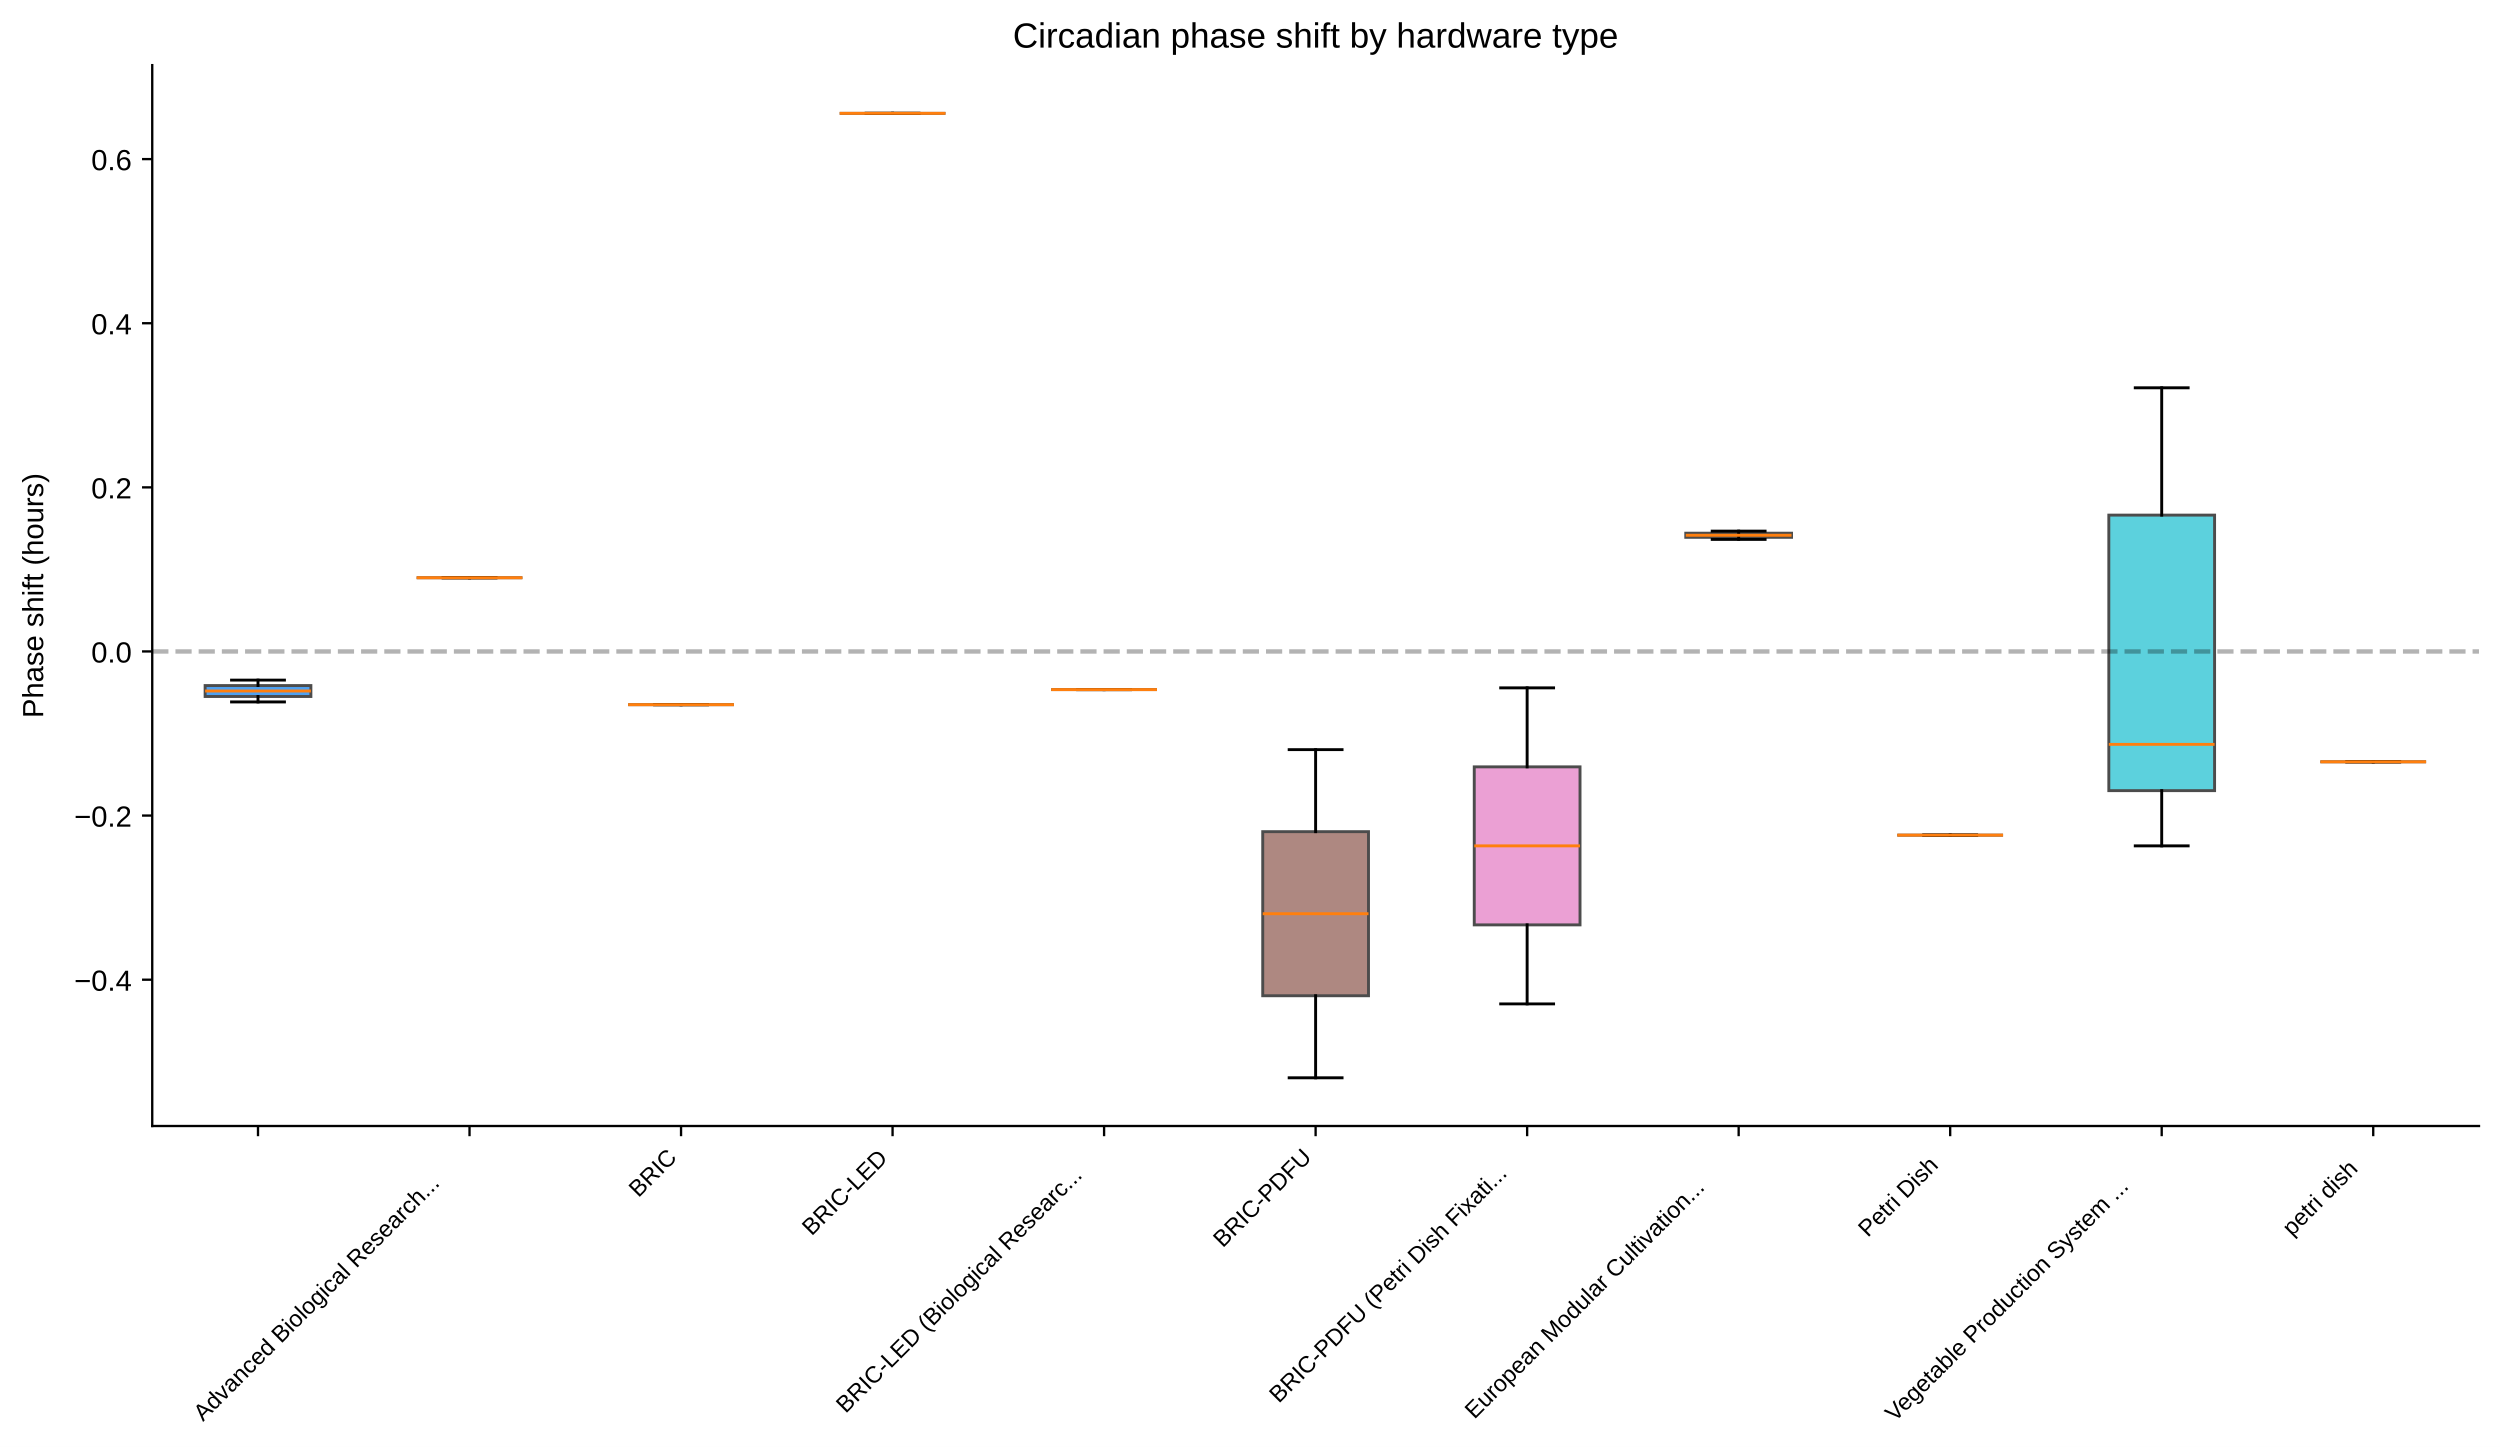
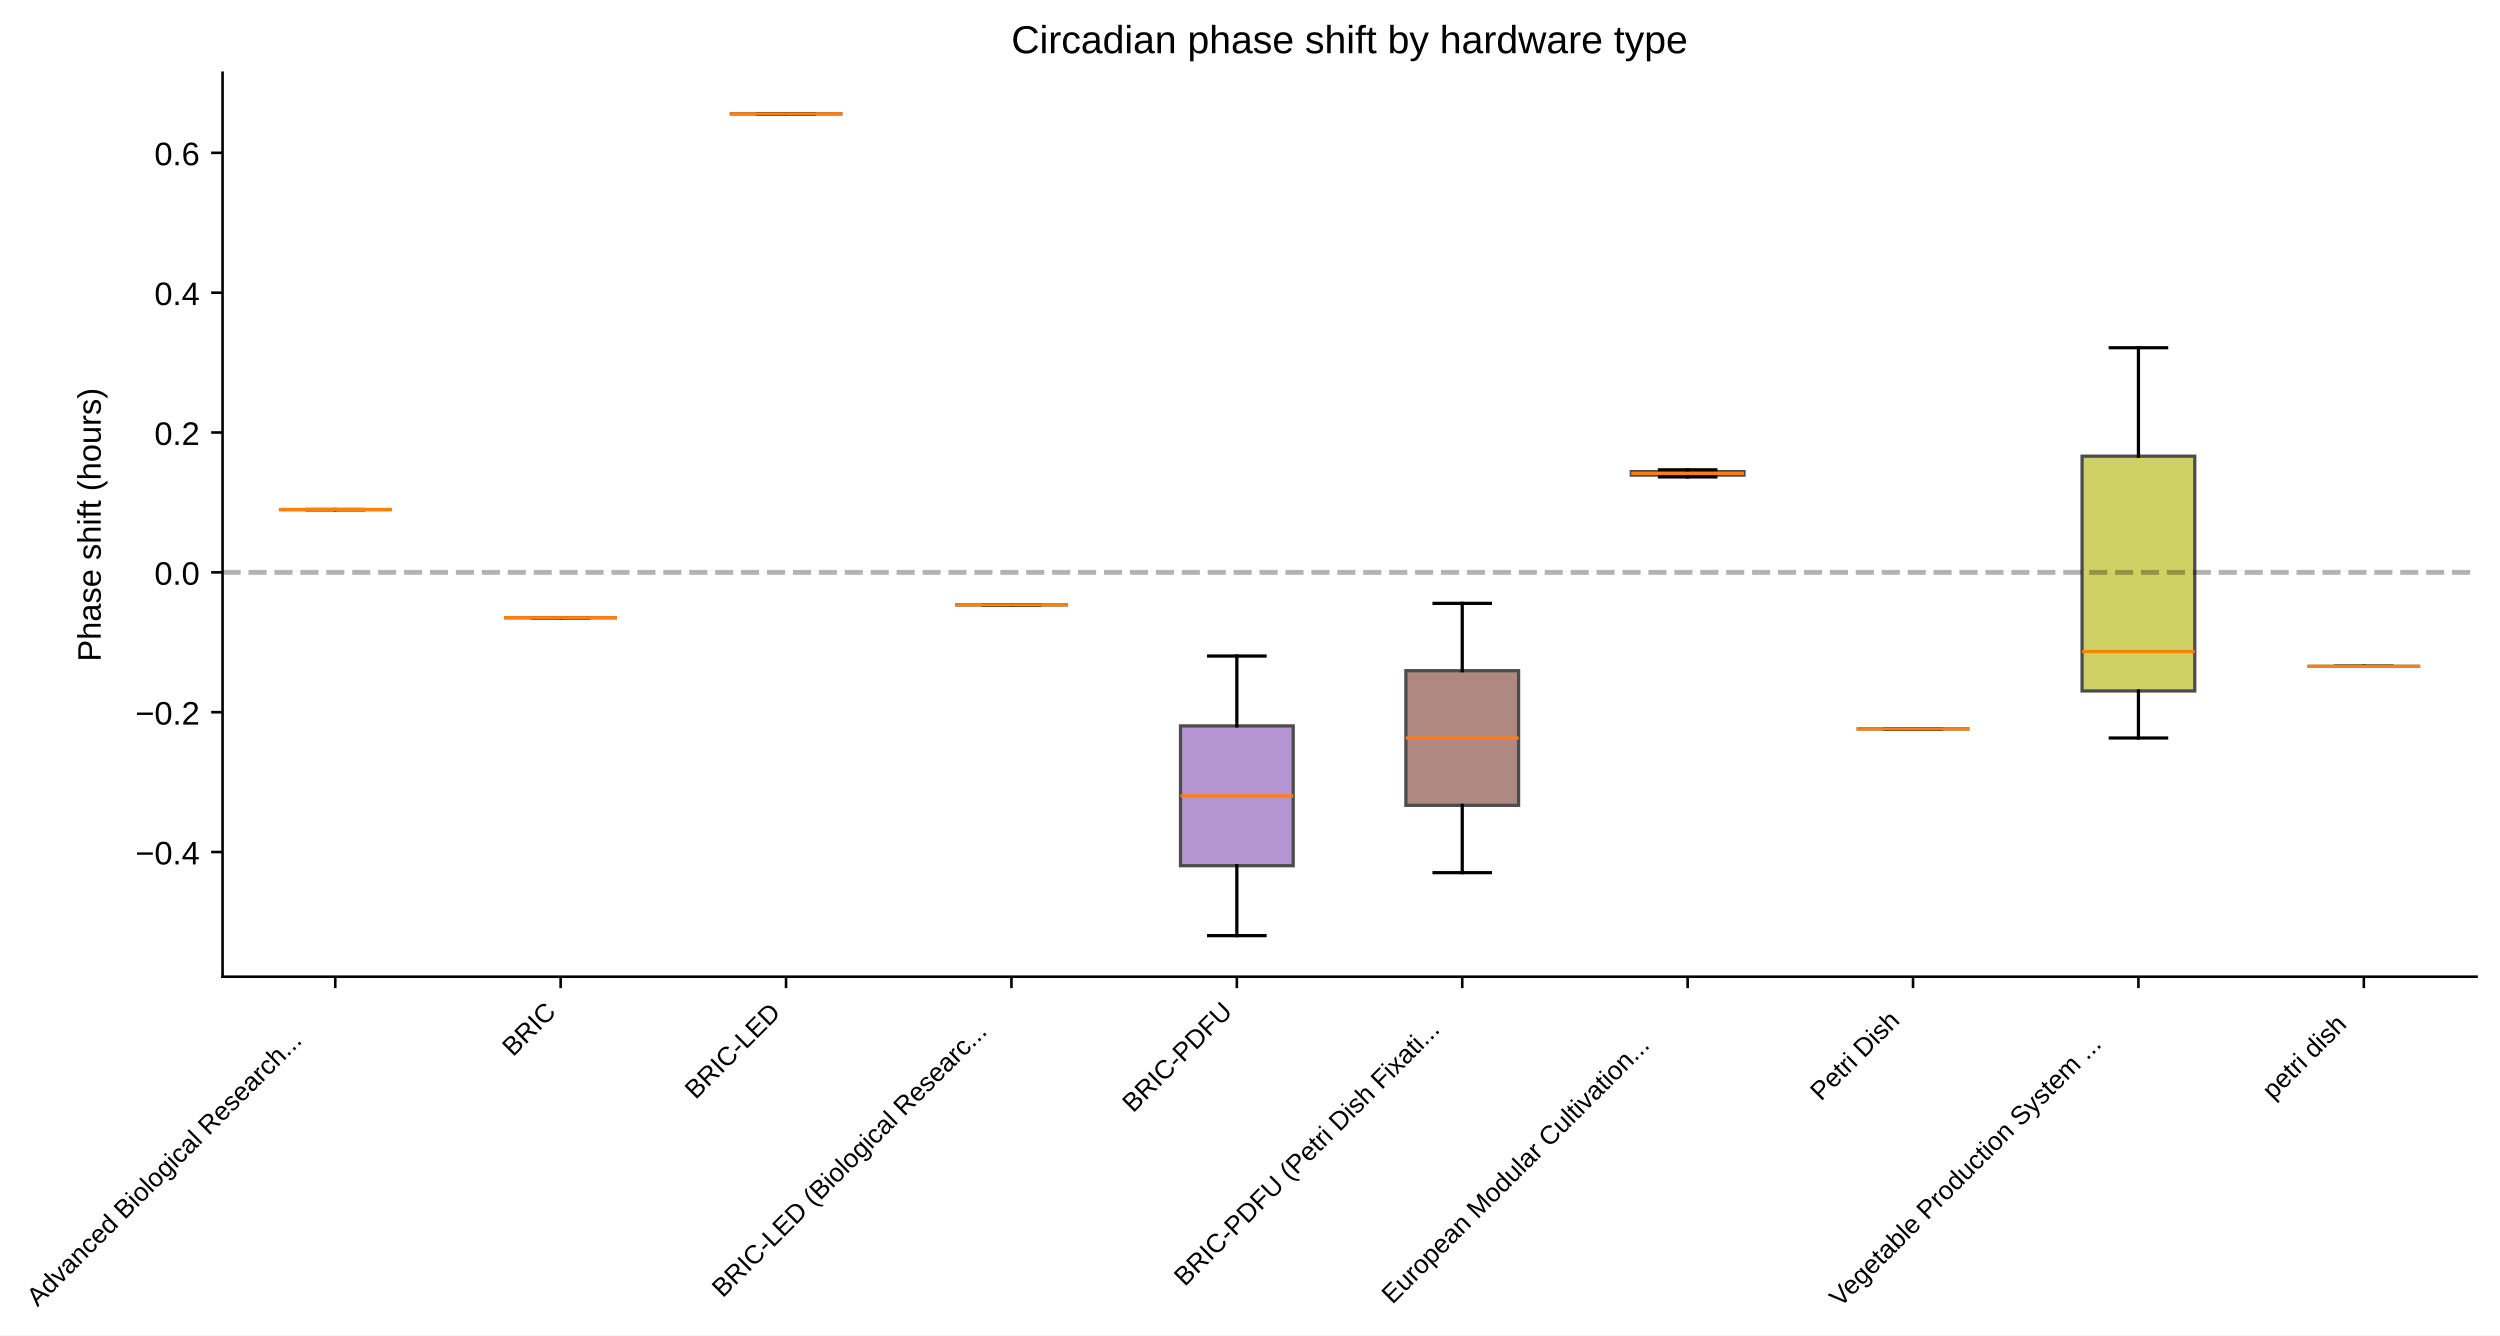
- <svg xmlns="http://www.w3.org/2000/svg" xmlns:xlink="http://www.w3.org/1999/xlink" width="856.561pt" height="495.759pt" viewBox="0 0 856.561 495.759" version="1.1">
+ <svg xmlns="http://www.w3.org/2000/svg" xmlns:xlink="http://www.w3.org/1999/xlink" width="766.651pt" height="409.48pt" viewBox="0 0 766.651 409.48" version="1.1">
  <defs>
    <style type="text/css">*{stroke-linejoin: round; stroke-linecap: butt}</style>
  </defs>
  <g id="figure_1">
    <g id="patch_1">
-       <path d="M 0 495.759  L 856.561 495.759  L 856.561 0  L 0 0  z " style="fill: #ffffff" />
+       <path d="M 0 409.48  L 766.651 409.48  L 766.651 -0  L 0 -0  z " style="fill: #ffffff" />
    </g>
    <g id="axes_1">
      <g id="patch_2">
-         <path d="M 52.161 385.797  L 849.361 385.797  L 849.361 22.318  L 52.161 22.318  z " style="fill: #ffffff" />
+         <path d="M 68.251 299.518  L 759.451 299.518  L 759.451 22.318  L 68.251 22.318  z " style="fill: #ffffff" />
      </g>
      <g id="matplotlib.axis_1">
        <g id="xtick_1">
          <g id="line2d_1">
            <defs>
-               <path id="m9f8ea52914" d="M 0 0  L 0 3.5  " style="stroke: #000000; stroke-width: 0.8" />
+               <path id="m68e6b69dd1" d="M 0 0  L 0 3.5  " style="stroke: #000000; stroke-width: 0.8" />
            </defs>
            <g>
-               <use xlink:href="#m9f8ea52914" x="88.397" y="385.797" style="stroke: #000000; stroke-width: 0.8" />
-             </g>
+               <use xlink:href="#m68e6b69dd1" x="102.811" y="299.518" style="stroke: #000000; stroke-width: 0.8" />
+             </g>
+           </g>
+           <g id="text_1">
+             <text style="font: 8px 'Liberation Sans', 'Arimo', 'DejaVu Sans'" transform="translate(11.49832 400.9522) rotate(-45)">Advanced Biological Research...</text>
          </g>
        </g>
        <g id="xtick_2">
          <g id="line2d_2">
            <g>
-               <use xlink:href="#m9f8ea52914" x="160.87" y="385.797" style="stroke: #000000; stroke-width: 0.8" />
-             </g>
-           </g>
-           <g id="text_1">
-             <text style="font: 8px 'Liberation Sans', 'Arimo', 'DejaVu Sans'" transform="translate(69.55779 487.231) rotate(-45)">Advanced Biological Research...</text>
+               <use xlink:href="#m68e6b69dd1" x="171.931" y="299.518" style="stroke: #000000; stroke-width: 0.8" />
+             </g>
+           </g>
+           <g id="text_2">
+             <text style="font: 8px 'Liberation Sans', 'Arimo', 'DejaVu Sans'" transform="translate(157.3235 324.2471) rotate(-45)">BRIC</text>
          </g>
        </g>
        <g id="xtick_3">
          <g id="line2d_3">
            <g>
-               <use xlink:href="#m9f8ea52914" x="233.343" y="385.797" style="stroke: #000000; stroke-width: 0.8" />
-             </g>
-           </g>
-           <g id="text_2">
-             <text style="font: 8px 'Liberation Sans', 'Arimo', 'DejaVu Sans'" transform="translate(218.7357 410.5258) rotate(-45)">BRIC</text>
+               <use xlink:href="#m68e6b69dd1" x="241.051" y="299.518" style="stroke: #000000; stroke-width: 0.8" />
+             </g>
+           </g>
+           <g id="text_3">
+             <text style="font: 8px 'Liberation Sans', 'Arimo', 'DejaVu Sans'" transform="translate(213.3205 337.3701) rotate(-45)">BRIC-LED</text>
          </g>
        </g>
        <g id="xtick_4">
          <g id="line2d_4">
            <g>
-               <use xlink:href="#m9f8ea52914" x="305.815" y="385.797" style="stroke: #000000; stroke-width: 0.8" />
-             </g>
-           </g>
-           <g id="text_3">
-             <text style="font: 8px 'Liberation Sans', 'Arimo', 'DejaVu Sans'" transform="translate(278.0854 423.6488) rotate(-45)">BRIC-LED</text>
+               <use xlink:href="#m68e6b69dd1" x="310.171" y="299.518" style="stroke: #000000; stroke-width: 0.8" />
+             </g>
+           </g>
+           <g id="text_4">
+             <text style="font: 8px 'Liberation Sans', 'Arimo', 'DejaVu Sans'" transform="translate(221.6266 398.1839) rotate(-45)">BRIC-LED (Biological Researc...</text>
          </g>
        </g>
        <g id="xtick_5">
          <g id="line2d_5">
            <g>
-               <use xlink:href="#m9f8ea52914" x="378.288" y="385.797" style="stroke: #000000; stroke-width: 0.8" />
-             </g>
-           </g>
-           <g id="text_4">
-             <text style="font: 8px 'Liberation Sans', 'Arimo', 'DejaVu Sans'" transform="translate(289.7443 484.4627) rotate(-45)">BRIC-LED (Biological Researc...</text>
+               <use xlink:href="#m68e6b69dd1" x="379.291" y="299.518" style="stroke: #000000; stroke-width: 0.8" />
+             </g>
+           </g>
+           <g id="text_5">
+             <text style="font: 8px 'Liberation Sans', 'Arimo', 'DejaVu Sans'" transform="translate(347.4822 341.4483) rotate(-45)">BRIC-PDFU</text>
          </g>
        </g>
        <g id="xtick_6">
          <g id="line2d_6">
            <g>
-               <use xlink:href="#m9f8ea52914" x="450.761" y="385.797" style="stroke: #000000; stroke-width: 0.8" />
-             </g>
-           </g>
-           <g id="text_5">
-             <text style="font: 8px 'Liberation Sans', 'Arimo', 'DejaVu Sans'" transform="translate(418.9526 427.7271) rotate(-45)">BRIC-PDFU</text>
+               <use xlink:href="#m68e6b69dd1" x="448.411" y="299.518" style="stroke: #000000; stroke-width: 0.8" />
+             </g>
+           </g>
+           <g id="text_6">
+             <text style="font: 8px 'Liberation Sans', 'Arimo', 'DejaVu Sans'" transform="translate(363.3288 394.7217) rotate(-45)">BRIC-PDFU (Petri Dish Fixati...</text>
          </g>
        </g>
        <g id="xtick_7">
          <g id="line2d_7">
            <g>
-               <use xlink:href="#m9f8ea52914" x="523.234" y="385.797" style="stroke: #000000; stroke-width: 0.8" />
-             </g>
-           </g>
-           <g id="text_6">
-             <text style="font: 8px 'Liberation Sans', 'Arimo', 'DejaVu Sans'" transform="translate(438.1519 481.0005) rotate(-45)">BRIC-PDFU (Petri Dish Fixati...</text>
+               <use xlink:href="#m68e6b69dd1" x="517.531" y="299.518" style="stroke: #000000; stroke-width: 0.8" />
+             </g>
+           </g>
+           <g id="text_7">
+             <text style="font: 8px 'Liberation Sans', 'Arimo', 'DejaVu Sans'" transform="translate(426.9944 400.1762) rotate(-45)">European Modular Cultivation...</text>
          </g>
        </g>
        <g id="xtick_8">
          <g id="line2d_8">
            <g>
-               <use xlink:href="#m9f8ea52914" x="595.706" y="385.797" style="stroke: #000000; stroke-width: 0.8" />
-             </g>
-           </g>
-           <g id="text_7">
-             <text style="font: 8px 'Liberation Sans', 'Arimo', 'DejaVu Sans'" transform="translate(505.1702 486.4549) rotate(-45)">European Modular Cultivation...</text>
+               <use xlink:href="#m68e6b69dd1" x="586.651" y="299.518" style="stroke: #000000; stroke-width: 0.8" />
+             </g>
+           </g>
+           <g id="text_8">
+             <text style="font: 8px 'Liberation Sans', 'Arimo', 'DejaVu Sans'" transform="translate(558.4158 337.8748) rotate(-45)">Petri Dish</text>
          </g>
        </g>
        <g id="xtick_9">
          <g id="line2d_9">
            <g>
-               <use xlink:href="#m9f8ea52914" x="668.179" y="385.797" style="stroke: #000000; stroke-width: 0.8" />
-             </g>
-           </g>
-           <g id="text_8">
-             <text style="font: 8px 'Liberation Sans', 'Arimo', 'DejaVu Sans'" transform="translate(639.9443 424.1535) rotate(-45)">Petri Dish</text>
+               <use xlink:href="#m68e6b69dd1" x="655.771" y="299.518" style="stroke: #000000; stroke-width: 0.8" />
+             </g>
+           </g>
+           <g id="text_9">
+             <text style="font: 8px 'Liberation Sans', 'Arimo', 'DejaVu Sans'" transform="translate(564.3072 401.1034) rotate(-45)">Vegetable Production System ...</text>
          </g>
        </g>
        <g id="xtick_10">
          <g id="line2d_10">
            <g>
-               <use xlink:href="#m9f8ea52914" x="740.652" y="385.797" style="stroke: #000000; stroke-width: 0.8" />
-             </g>
-           </g>
-           <g id="text_9">
-             <text style="font: 8px 'Liberation Sans', 'Arimo', 'DejaVu Sans'" transform="translate(649.1885 487.3821) rotate(-45)">Vegetable Production System ...</text>
-           </g>
-         </g>
-         <g id="xtick_11">
-           <g id="line2d_11">
-             <g>
-               <use xlink:href="#m9f8ea52914" x="813.125" y="385.797" style="stroke: #000000; stroke-width: 0.8" />
+               <use xlink:href="#m68e6b69dd1" x="724.891" y="299.518" style="stroke: #000000; stroke-width: 0.8" />
            </g>
          </g>
          <g id="text_10">
-             <text style="font: 8px 'Liberation Sans', 'Arimo', 'DejaVu Sans'" transform="translate(785.269 423.7743) rotate(-45)">petri dish</text>
+             <text style="font: 8px 'Liberation Sans', 'Arimo', 'DejaVu Sans'" transform="translate(697.035 337.4956) rotate(-45)">petri dish</text>
          </g>
        </g>
      </g>
      <g id="matplotlib.axis_2">
        <g id="ytick_1">
+           <g id="line2d_11">
+             <defs>
+               <path id="m942dfa5e1e" d="M 0 0  L -3.5 0  " style="stroke: #000000; stroke-width: 0.8" />
+             </defs>
+             <g>
+               <use xlink:href="#m942dfa5e1e" x="68.251" y="261.284" style="stroke: #000000; stroke-width: 0.8" />
+             </g>
+           </g>
+           <g id="text_11">
+             <text style="font: 10px 'Liberation Sans', 'Arimo', 'DejaVu Sans'; text-anchor: end" x="61.251" y="265.083" transform="rotate(-0 61.25056 265.0834)">−0.4</text>
+           </g>
+         </g>
+         <g id="ytick_2">
          <g id="line2d_12">
-             <defs>
-               <path id="mccf4ad3569" d="M 0 0  L -3.5 0  " style="stroke: #000000; stroke-width: 0.8" />
-             </defs>
-             <g>
-               <use xlink:href="#mccf4ad3569" x="52.161" y="335.663" style="stroke: #000000; stroke-width: 0.8" />
-             </g>
-           </g>
-           <g id="text_11">
-             <text style="font: 10px 'Liberation Sans', 'Arimo', 'DejaVu Sans'; text-anchor: end" x="45.161" y="339.462" transform="rotate(-0 45.16094 339.4618)">−0.4</text>
-           </g>
-         </g>
-         <g id="ytick_2">
+             <g>
+               <use xlink:href="#m942dfa5e1e" x="68.251" y="218.402" style="stroke: #000000; stroke-width: 0.8" />
+             </g>
+           </g>
+           <g id="text_12">
+             <text style="font: 10px 'Liberation Sans', 'Arimo', 'DejaVu Sans'; text-anchor: end" x="61.251" y="222.201" transform="rotate(-0 61.25056 222.201)">−0.2</text>
+           </g>
+         </g>
+         <g id="ytick_3">
          <g id="line2d_13">
            <g>
-               <use xlink:href="#mccf4ad3569" x="52.161" y="279.433" style="stroke: #000000; stroke-width: 0.8" />
-             </g>
-           </g>
-           <g id="text_12">
-             <text style="font: 10px 'Liberation Sans', 'Arimo', 'DejaVu Sans'; text-anchor: end" x="45.161" y="283.232" transform="rotate(-0 45.16094 283.2322)">−0.2</text>
-           </g>
-         </g>
-         <g id="ytick_3">
+               <use xlink:href="#m942dfa5e1e" x="68.251" y="175.519" style="stroke: #000000; stroke-width: 0.8" />
+             </g>
+           </g>
+           <g id="text_13">
+             <text style="font: 10px 'Liberation Sans', 'Arimo', 'DejaVu Sans'; text-anchor: end" x="61.251" y="179.319" transform="rotate(-0 61.25056 179.3186)">0.0</text>
+           </g>
+         </g>
+         <g id="ytick_4">
          <g id="line2d_14">
            <g>
-               <use xlink:href="#mccf4ad3569" x="52.161" y="223.203" style="stroke: #000000; stroke-width: 0.8" />
-             </g>
-           </g>
-           <g id="text_13">
-             <text style="font: 10px 'Liberation Sans', 'Arimo', 'DejaVu Sans'; text-anchor: end" x="45.161" y="227.003" transform="rotate(-0 45.16094 227.0026)">0.0</text>
-           </g>
-         </g>
-         <g id="ytick_4">
+               <use xlink:href="#m942dfa5e1e" x="68.251" y="132.637" style="stroke: #000000; stroke-width: 0.8" />
+             </g>
+           </g>
+           <g id="text_14">
+             <text style="font: 10px 'Liberation Sans', 'Arimo', 'DejaVu Sans'; text-anchor: end" x="61.251" y="136.436" transform="rotate(-0 61.25056 136.4361)">0.2</text>
+           </g>
+         </g>
+         <g id="ytick_5">
          <g id="line2d_15">
            <g>
-               <use xlink:href="#mccf4ad3569" x="52.161" y="166.974" style="stroke: #000000; stroke-width: 0.8" />
-             </g>
-           </g>
-           <g id="text_14">
-             <text style="font: 10px 'Liberation Sans', 'Arimo', 'DejaVu Sans'; text-anchor: end" x="45.161" y="170.773" transform="rotate(-0 45.16094 170.773)">0.2</text>
-           </g>
-         </g>
-         <g id="ytick_5">
+               <use xlink:href="#m942dfa5e1e" x="68.251" y="89.754" style="stroke: #000000; stroke-width: 0.8" />
+             </g>
+           </g>
+           <g id="text_15">
+             <text style="font: 10px 'Liberation Sans', 'Arimo', 'DejaVu Sans'; text-anchor: end" x="61.251" y="93.554" transform="rotate(-0 61.25056 93.55371)">0.4</text>
+           </g>
+         </g>
+         <g id="ytick_6">
          <g id="line2d_16">
            <g>
-               <use xlink:href="#mccf4ad3569" x="52.161" y="110.744" style="stroke: #000000; stroke-width: 0.8" />
-             </g>
-           </g>
-           <g id="text_15">
-             <text style="font: 10px 'Liberation Sans', 'Arimo', 'DejaVu Sans'; text-anchor: end" x="45.161" y="114.543" transform="rotate(-0 45.16094 114.5433)">0.4</text>
-           </g>
-         </g>
-         <g id="ytick_6">
-           <g id="line2d_17">
-             <g>
-               <use xlink:href="#mccf4ad3569" x="52.161" y="54.514" style="stroke: #000000; stroke-width: 0.8" />
+               <use xlink:href="#m942dfa5e1e" x="68.251" y="46.872" style="stroke: #000000; stroke-width: 0.8" />
            </g>
          </g>
          <g id="text_16">
-             <text style="font: 10px 'Liberation Sans', 'Arimo', 'DejaVu Sans'; text-anchor: end" x="45.161" y="58.314" transform="rotate(-0 45.16094 58.31371)">0.6</text>
+             <text style="font: 10px 'Liberation Sans', 'Arimo', 'DejaVu Sans'; text-anchor: end" x="61.251" y="50.671" transform="rotate(-0 61.25056 50.67128)">0.6</text>
          </g>
        </g>
        <g id="text_17">
-           <text style="font: 10px 'Liberation Sans', 'Arimo', 'DejaVu Sans'; text-anchor: middle" x="14.798" y="204.057" transform="rotate(-90 14.79844 204.0575)">Phase shift (hours)</text>
+           <text style="font: 10px 'Liberation Sans', 'Arimo', 'DejaVu Sans'; text-anchor: middle" x="30.888" y="160.918" transform="rotate(-90 30.88806 160.9181)">Phase shift (hours)</text>
        </g>
      </g>
      <g id="patch_3">
-         <path d="M 70.279 238.634  L 106.515 238.634  L 106.515 234.891  L 70.279 234.891  L 70.279 238.634  z " clip-path="url(#p258231882e)" style="fill: #0279ee; opacity: 0.7; stroke: #000000; stroke-linejoin: miter" />
+         <path d="M 85.531 156.26  L 120.091 156.26  L 120.091 156.26  L 85.531 156.26  L 85.531 156.26  z " clip-path="url(#p5d1f043627)" style="fill: #0279ee; opacity: 0.7; stroke: #000000; stroke-linejoin: miter" />
+       </g>
+       <g id="line2d_17">
+         <path d="M 102.811 156.26  L 102.811 156.26  " clip-path="url(#p5d1f043627)" style="fill: none; stroke: #000000; stroke-linecap: square" />
      </g>
      <g id="line2d_18">
-         <path d="M 88.397 238.634  L 88.397 240.505  " clip-path="url(#p258231882e)" style="fill: none; stroke: #000000; stroke-linecap: square" />
+         <path d="M 102.811 156.26  L 102.811 156.26  " clip-path="url(#p5d1f043627)" style="fill: none; stroke: #000000; stroke-linecap: square" />
      </g>
      <g id="line2d_19">
-         <path d="M 88.397 234.891  L 88.397 233.02  " clip-path="url(#p258231882e)" style="fill: none; stroke: #000000; stroke-linecap: square" />
+         <path d="M 94.171 156.26  L 111.451 156.26  " clip-path="url(#p5d1f043627)" style="fill: none; stroke: #000000; stroke-linecap: square" />
      </g>
      <g id="line2d_20">
-         <path d="M 79.338 240.505  L 97.456 240.505  " clip-path="url(#p258231882e)" style="fill: none; stroke: #000000; stroke-linecap: square" />
-       </g>
-       <g id="line2d_21">
-         <path d="M 79.338 233.02  L 97.456 233.02  " clip-path="url(#p258231882e)" style="fill: none; stroke: #000000; stroke-linecap: square" />
-       </g>
-       <g id="line2d_22" />
+         <path d="M 94.171 156.26  L 111.451 156.26  " clip-path="url(#p5d1f043627)" style="fill: none; stroke: #000000; stroke-linecap: square" />
+       </g>
+       <g id="line2d_21" />
      <g id="patch_4">
-         <path d="M 142.752 197.949  L 178.988 197.949  L 178.988 197.949  L 142.752 197.949  L 142.752 197.949  z " clip-path="url(#p258231882e)" style="fill: #e66726; opacity: 0.7; stroke: #000000; stroke-linejoin: miter" />
+         <path d="M 154.651 189.429  L 189.211 189.429  L 189.211 189.429  L 154.651 189.429  L 154.651 189.429  z " clip-path="url(#p5d1f043627)" style="fill: #e66726; opacity: 0.7; stroke: #000000; stroke-linejoin: miter" />
+       </g>
+       <g id="line2d_22">
+         <path d="M 171.931 189.429  L 171.931 189.429  " clip-path="url(#p5d1f043627)" style="fill: none; stroke: #000000; stroke-linecap: square" />
      </g>
      <g id="line2d_23">
-         <path d="M 160.87 197.949  L 160.87 197.949  " clip-path="url(#p258231882e)" style="fill: none; stroke: #000000; stroke-linecap: square" />
+         <path d="M 171.931 189.429  L 171.931 189.429  " clip-path="url(#p5d1f043627)" style="fill: none; stroke: #000000; stroke-linecap: square" />
      </g>
      <g id="line2d_24">
-         <path d="M 160.87 197.949  L 160.87 197.949  " clip-path="url(#p258231882e)" style="fill: none; stroke: #000000; stroke-linecap: square" />
+         <path d="M 163.291 189.429  L 180.571 189.429  " clip-path="url(#p5d1f043627)" style="fill: none; stroke: #000000; stroke-linecap: square" />
      </g>
      <g id="line2d_25">
-         <path d="M 151.811 197.949  L 169.929 197.949  " clip-path="url(#p258231882e)" style="fill: none; stroke: #000000; stroke-linecap: square" />
-       </g>
-       <g id="line2d_26">
-         <path d="M 151.811 197.949  L 169.929 197.949  " clip-path="url(#p258231882e)" style="fill: none; stroke: #000000; stroke-linecap: square" />
-       </g>
-       <g id="line2d_27" />
+         <path d="M 163.291 189.429  L 180.571 189.429  " clip-path="url(#p5d1f043627)" style="fill: none; stroke: #000000; stroke-linecap: square" />
+       </g>
+       <g id="line2d_26" />
      <g id="patch_5">
-         <path d="M 215.225 241.443  L 251.461 241.443  L 251.461 241.443  L 215.225 241.443  L 215.225 241.443  z " clip-path="url(#p258231882e)" style="fill: #2ca02c; opacity: 0.7; stroke: #000000; stroke-linejoin: miter" />
+         <path d="M 223.771 34.918  L 258.331 34.918  L 258.331 34.918  L 223.771 34.918  L 223.771 34.918  z " clip-path="url(#p5d1f043627)" style="fill: #2ca02c; opacity: 0.7; stroke: #000000; stroke-linejoin: miter" />
+       </g>
+       <g id="line2d_27">
+         <path d="M 241.051 34.918  L 241.051 34.918  " clip-path="url(#p5d1f043627)" style="fill: none; stroke: #000000; stroke-linecap: square" />
      </g>
      <g id="line2d_28">
-         <path d="M 233.343 241.443  L 233.343 241.443  " clip-path="url(#p258231882e)" style="fill: none; stroke: #000000; stroke-linecap: square" />
+         <path d="M 241.051 34.918  L 241.051 34.918  " clip-path="url(#p5d1f043627)" style="fill: none; stroke: #000000; stroke-linecap: square" />
      </g>
      <g id="line2d_29">
-         <path d="M 233.343 241.443  L 233.343 241.443  " clip-path="url(#p258231882e)" style="fill: none; stroke: #000000; stroke-linecap: square" />
+         <path d="M 232.411 34.918  L 249.691 34.918  " clip-path="url(#p5d1f043627)" style="fill: none; stroke: #000000; stroke-linecap: square" />
      </g>
      <g id="line2d_30">
-         <path d="M 224.284 241.443  L 242.402 241.443  " clip-path="url(#p258231882e)" style="fill: none; stroke: #000000; stroke-linecap: square" />
-       </g>
-       <g id="line2d_31">
-         <path d="M 224.284 241.443  L 242.402 241.443  " clip-path="url(#p258231882e)" style="fill: none; stroke: #000000; stroke-linecap: square" />
-       </g>
-       <g id="line2d_32" />
+         <path d="M 232.411 34.918  L 249.691 34.918  " clip-path="url(#p5d1f043627)" style="fill: none; stroke: #000000; stroke-linecap: square" />
+       </g>
+       <g id="line2d_31" />
      <g id="patch_6">
-         <path d="M 287.697 38.84  L 323.934 38.84  L 323.934 38.84  L 287.697 38.84  L 287.697 38.84  z " clip-path="url(#p258231882e)" style="fill: #d62728; opacity: 0.7; stroke: #000000; stroke-linejoin: miter" />
+         <path d="M 292.891 185.486  L 327.451 185.486  L 327.451 185.486  L 292.891 185.486  L 292.891 185.486  z " clip-path="url(#p5d1f043627)" style="fill: #d62728; opacity: 0.7; stroke: #000000; stroke-linejoin: miter" />
+       </g>
+       <g id="line2d_32">
+         <path d="M 310.171 185.486  L 310.171 185.486  " clip-path="url(#p5d1f043627)" style="fill: none; stroke: #000000; stroke-linecap: square" />
      </g>
      <g id="line2d_33">
-         <path d="M 305.815 38.84  L 305.815 38.84  " clip-path="url(#p258231882e)" style="fill: none; stroke: #000000; stroke-linecap: square" />
+         <path d="M 310.171 185.486  L 310.171 185.486  " clip-path="url(#p5d1f043627)" style="fill: none; stroke: #000000; stroke-linecap: square" />
      </g>
      <g id="line2d_34">
-         <path d="M 305.815 38.84  L 305.815 38.84  " clip-path="url(#p258231882e)" style="fill: none; stroke: #000000; stroke-linecap: square" />
+         <path d="M 301.531 185.486  L 318.811 185.486  " clip-path="url(#p5d1f043627)" style="fill: none; stroke: #000000; stroke-linecap: square" />
      </g>
      <g id="line2d_35">
-         <path d="M 296.756 38.84  L 314.875 38.84  " clip-path="url(#p258231882e)" style="fill: none; stroke: #000000; stroke-linecap: square" />
-       </g>
-       <g id="line2d_36">
-         <path d="M 296.756 38.84  L 314.875 38.84  " clip-path="url(#p258231882e)" style="fill: none; stroke: #000000; stroke-linecap: square" />
-       </g>
-       <g id="line2d_37" />
+         <path d="M 301.531 185.486  L 318.811 185.486  " clip-path="url(#p5d1f043627)" style="fill: none; stroke: #000000; stroke-linecap: square" />
+       </g>
+       <g id="line2d_36" />
      <g id="patch_7">
-         <path d="M 360.17 236.272  L 396.406 236.272  L 396.406 236.272  L 360.17 236.272  L 360.17 236.272  z " clip-path="url(#p258231882e)" style="fill: #9467bd; opacity: 0.7; stroke: #000000; stroke-linejoin: miter" />
+         <path d="M 362.011 265.482  L 396.571 265.482  L 396.571 222.609  L 362.011 222.609  L 362.011 265.482  z " clip-path="url(#p5d1f043627)" style="fill: #9467bd; opacity: 0.7; stroke: #000000; stroke-linejoin: miter" />
+       </g>
+       <g id="line2d_37">
+         <path d="M 379.291 265.482  L 379.291 286.918  " clip-path="url(#p5d1f043627)" style="fill: none; stroke: #000000; stroke-linecap: square" />
      </g>
      <g id="line2d_38">
-         <path d="M 378.288 236.272  L 378.288 236.272  " clip-path="url(#p258231882e)" style="fill: none; stroke: #000000; stroke-linecap: square" />
+         <path d="M 379.291 222.609  L 379.291 201.173  " clip-path="url(#p5d1f043627)" style="fill: none; stroke: #000000; stroke-linecap: square" />
      </g>
      <g id="line2d_39">
-         <path d="M 378.288 236.272  L 378.288 236.272  " clip-path="url(#p258231882e)" style="fill: none; stroke: #000000; stroke-linecap: square" />
+         <path d="M 370.651 286.918  L 387.931 286.918  " clip-path="url(#p5d1f043627)" style="fill: none; stroke: #000000; stroke-linecap: square" />
      </g>
      <g id="line2d_40">
-         <path d="M 369.229 236.272  L 387.347 236.272  " clip-path="url(#p258231882e)" style="fill: none; stroke: #000000; stroke-linecap: square" />
-       </g>
-       <g id="line2d_41">
-         <path d="M 369.229 236.272  L 387.347 236.272  " clip-path="url(#p258231882e)" style="fill: none; stroke: #000000; stroke-linecap: square" />
-       </g>
-       <g id="line2d_42" />
+         <path d="M 370.651 201.173  L 387.931 201.173  " clip-path="url(#p5d1f043627)" style="fill: none; stroke: #000000; stroke-linecap: square" />
+       </g>
+       <g id="line2d_41" />
      <g id="patch_8">
-         <path d="M 432.643 341.167  L 468.879 341.167  L 468.879 284.95  L 432.643 284.95  L 432.643 341.167  z " clip-path="url(#p258231882e)" style="fill: #8c564b; opacity: 0.7; stroke: #000000; stroke-linejoin: miter" />
+         <path d="M 431.131 246.966  L 465.691 246.966  L 465.691 205.675  L 431.131 205.675  L 431.131 246.966  z " clip-path="url(#p5d1f043627)" style="fill: #8c564b; opacity: 0.7; stroke: #000000; stroke-linejoin: miter" />
+       </g>
+       <g id="line2d_42">
+         <path d="M 448.411 246.966  L 448.411 267.612  " clip-path="url(#p5d1f043627)" style="fill: none; stroke: #000000; stroke-linecap: square" />
      </g>
      <g id="line2d_43">
-         <path d="M 450.761 341.167  L 450.761 369.275  " clip-path="url(#p258231882e)" style="fill: none; stroke: #000000; stroke-linecap: square" />
+         <path d="M 448.411 205.675  L 448.411 185.03  " clip-path="url(#p5d1f043627)" style="fill: none; stroke: #000000; stroke-linecap: square" />
      </g>
      <g id="line2d_44">
-         <path d="M 450.761 284.95  L 450.761 256.842  " clip-path="url(#p258231882e)" style="fill: none; stroke: #000000; stroke-linecap: square" />
+         <path d="M 439.771 267.612  L 457.051 267.612  " clip-path="url(#p5d1f043627)" style="fill: none; stroke: #000000; stroke-linecap: square" />
      </g>
      <g id="line2d_45">
-         <path d="M 441.702 369.275  L 459.82 369.275  " clip-path="url(#p258231882e)" style="fill: none; stroke: #000000; stroke-linecap: square" />
-       </g>
-       <g id="line2d_46">
-         <path d="M 441.702 256.842  L 459.82 256.842  " clip-path="url(#p258231882e)" style="fill: none; stroke: #000000; stroke-linecap: square" />
-       </g>
-       <g id="line2d_47" />
+         <path d="M 439.771 185.03  L 457.051 185.03  " clip-path="url(#p5d1f043627)" style="fill: none; stroke: #000000; stroke-linecap: square" />
+       </g>
+       <g id="line2d_46" />
      <g id="patch_9">
-         <path d="M 505.115 316.888  L 541.352 316.888  L 541.352 262.745  L 505.115 262.745  L 505.115 316.888  z " clip-path="url(#p258231882e)" style="fill: #e377c2; opacity: 0.7; stroke: #000000; stroke-linejoin: miter" />
+         <path d="M 500.251 145.697  L 534.811 145.697  L 534.811 144.618  L 500.251 144.618  L 500.251 145.697  z " clip-path="url(#p5d1f043627)" style="fill: #e377c2; opacity: 0.7; stroke: #000000; stroke-linejoin: miter" />
+       </g>
+       <g id="line2d_47">
+         <path d="M 517.531 145.697  L 517.531 146.237  " clip-path="url(#p5d1f043627)" style="fill: none; stroke: #000000; stroke-linecap: square" />
      </g>
      <g id="line2d_48">
-         <path d="M 523.234 316.888  L 523.234 343.96  " clip-path="url(#p258231882e)" style="fill: none; stroke: #000000; stroke-linecap: square" />
+         <path d="M 517.531 144.618  L 517.531 144.079  " clip-path="url(#p5d1f043627)" style="fill: none; stroke: #000000; stroke-linecap: square" />
      </g>
      <g id="line2d_49">
-         <path d="M 523.234 262.745  L 523.234 235.674  " clip-path="url(#p258231882e)" style="fill: none; stroke: #000000; stroke-linecap: square" />
+         <path d="M 508.891 146.237  L 526.171 146.237  " clip-path="url(#p5d1f043627)" style="fill: none; stroke: #000000; stroke-linecap: square" />
      </g>
      <g id="line2d_50">
-         <path d="M 514.175 343.96  L 532.293 343.96  " clip-path="url(#p258231882e)" style="fill: none; stroke: #000000; stroke-linecap: square" />
-       </g>
-       <g id="line2d_51">
-         <path d="M 514.175 235.674  L 532.293 235.674  " clip-path="url(#p258231882e)" style="fill: none; stroke: #000000; stroke-linecap: square" />
-       </g>
-       <g id="line2d_52" />
+         <path d="M 508.891 144.079  L 526.171 144.079  " clip-path="url(#p5d1f043627)" style="fill: none; stroke: #000000; stroke-linecap: square" />
+       </g>
+       <g id="line2d_51" />
      <g id="patch_10">
-         <path d="M 577.588 184.099  L 613.825 184.099  L 613.825 182.684  L 577.588 182.684  L 577.588 184.099  z " clip-path="url(#p258231882e)" style="fill: #7f7f7f; opacity: 0.7; stroke: #000000; stroke-linejoin: miter" />
+         <path d="M 569.371 223.519  L 603.931 223.519  L 603.931 223.519  L 569.371 223.519  L 569.371 223.519  z " clip-path="url(#p5d1f043627)" style="fill: #7f7f7f; opacity: 0.7; stroke: #000000; stroke-linejoin: miter" />
+       </g>
+       <g id="line2d_52">
+         <path d="M 586.651 223.519  L 586.651 223.519  " clip-path="url(#p5d1f043627)" style="fill: none; stroke: #000000; stroke-linecap: square" />
      </g>
      <g id="line2d_53">
-         <path d="M 595.706 184.099  L 595.706 184.807  " clip-path="url(#p258231882e)" style="fill: none; stroke: #000000; stroke-linecap: square" />
+         <path d="M 586.651 223.519  L 586.651 223.519  " clip-path="url(#p5d1f043627)" style="fill: none; stroke: #000000; stroke-linecap: square" />
      </g>
      <g id="line2d_54">
-         <path d="M 595.706 182.684  L 595.706 181.977  " clip-path="url(#p258231882e)" style="fill: none; stroke: #000000; stroke-linecap: square" />
+         <path d="M 578.011 223.519  L 595.291 223.519  " clip-path="url(#p5d1f043627)" style="fill: none; stroke: #000000; stroke-linecap: square" />
      </g>
      <g id="line2d_55">
-         <path d="M 586.647 184.807  L 604.765 184.807  " clip-path="url(#p258231882e)" style="fill: none; stroke: #000000; stroke-linecap: square" />
-       </g>
-       <g id="line2d_56">
-         <path d="M 586.647 181.977  L 604.765 181.977  " clip-path="url(#p258231882e)" style="fill: none; stroke: #000000; stroke-linecap: square" />
-       </g>
-       <g id="line2d_57" />
+         <path d="M 578.011 223.519  L 595.291 223.519  " clip-path="url(#p5d1f043627)" style="fill: none; stroke: #000000; stroke-linecap: square" />
+       </g>
+       <g id="line2d_56" />
      <g id="patch_11">
-         <path d="M 650.061 286.143  L 686.297 286.143  L 686.297 286.143  L 650.061 286.143  L 650.061 286.143  z " clip-path="url(#p258231882e)" style="fill: #bcbd22; opacity: 0.7; stroke: #000000; stroke-linejoin: miter" />
+         <path d="M 638.491 211.889  L 673.051 211.889  L 673.051 139.894  L 638.491 139.894  L 638.491 211.889  z " clip-path="url(#p5d1f043627)" style="fill: #bcbd22; opacity: 0.7; stroke: #000000; stroke-linejoin: miter" />
+       </g>
+       <g id="line2d_57">
+         <path d="M 655.771 211.889  L 655.771 226.314  " clip-path="url(#p5d1f043627)" style="fill: none; stroke: #000000; stroke-linecap: square" />
      </g>
      <g id="line2d_58">
-         <path d="M 668.179 286.143  L 668.179 286.143  " clip-path="url(#p258231882e)" style="fill: none; stroke: #000000; stroke-linecap: square" />
+         <path d="M 655.771 139.894  L 655.771 106.635  " clip-path="url(#p5d1f043627)" style="fill: none; stroke: #000000; stroke-linecap: square" />
      </g>
      <g id="line2d_59">
-         <path d="M 668.179 286.143  L 668.179 286.143  " clip-path="url(#p258231882e)" style="fill: none; stroke: #000000; stroke-linecap: square" />
+         <path d="M 647.131 226.314  L 664.411 226.314  " clip-path="url(#p5d1f043627)" style="fill: none; stroke: #000000; stroke-linecap: square" />
      </g>
      <g id="line2d_60">
-         <path d="M 659.12 286.143  L 677.238 286.143  " clip-path="url(#p258231882e)" style="fill: none; stroke: #000000; stroke-linecap: square" />
-       </g>
-       <g id="line2d_61">
-         <path d="M 659.12 286.143  L 677.238 286.143  " clip-path="url(#p258231882e)" style="fill: none; stroke: #000000; stroke-linecap: square" />
-       </g>
-       <g id="line2d_62" />
+         <path d="M 647.131 106.635  L 664.411 106.635  " clip-path="url(#p5d1f043627)" style="fill: none; stroke: #000000; stroke-linecap: square" />
+       </g>
+       <g id="line2d_61" />
      <g id="patch_12">
-         <path d="M 722.534 270.893  L 758.77 270.893  L 758.77 176.49  L 722.534 176.49  L 722.534 270.893  z " clip-path="url(#p258231882e)" style="fill: #17becf; opacity: 0.7; stroke: #000000; stroke-linejoin: miter" />
+         <path d="M 707.611 204.349  L 742.171 204.349  L 742.171 204.349  L 707.611 204.349  L 707.611 204.349  z " clip-path="url(#p5d1f043627)" style="fill: #17becf; opacity: 0.7; stroke: #000000; stroke-linejoin: miter" />
+       </g>
+       <g id="line2d_62">
+         <path d="M 724.891 204.349  L 724.891 204.349  " clip-path="url(#p5d1f043627)" style="fill: none; stroke: #000000; stroke-linecap: square" />
      </g>
      <g id="line2d_63">
-         <path d="M 740.652 270.893  L 740.652 289.808  " clip-path="url(#p258231882e)" style="fill: none; stroke: #000000; stroke-linecap: square" />
+         <path d="M 724.891 204.349  L 724.891 204.349  " clip-path="url(#p5d1f043627)" style="fill: none; stroke: #000000; stroke-linecap: square" />
      </g>
      <g id="line2d_64">
-         <path d="M 740.652 176.49  L 740.652 132.878  " clip-path="url(#p258231882e)" style="fill: none; stroke: #000000; stroke-linecap: square" />
+         <path d="M 716.251 204.349  L 733.531 204.349  " clip-path="url(#p5d1f043627)" style="fill: none; stroke: #000000; stroke-linecap: square" />
      </g>
      <g id="line2d_65">
-         <path d="M 731.593 289.808  L 749.711 289.808  " clip-path="url(#p258231882e)" style="fill: none; stroke: #000000; stroke-linecap: square" />
-       </g>
-       <g id="line2d_66">
-         <path d="M 731.593 132.878  L 749.711 132.878  " clip-path="url(#p258231882e)" style="fill: none; stroke: #000000; stroke-linecap: square" />
-       </g>
-       <g id="line2d_67" />
+         <path d="M 716.251 204.349  L 733.531 204.349  " clip-path="url(#p5d1f043627)" style="fill: none; stroke: #000000; stroke-linecap: square" />
+       </g>
+       <g id="line2d_66" />
+       <g id="line2d_67">
+         <path d="M 68.251 175.519  L 759.451 175.519  " clip-path="url(#p5d1f043627)" style="fill: none; stroke-dasharray: 5.55,2.4; stroke-dashoffset: 0; stroke: #000000; stroke-opacity: 0.3; stroke-width: 1.5" />
+       </g>
+       <g id="line2d_68">
+         <path d="M 85.531 156.26  L 120.091 156.26  " clip-path="url(#p5d1f043627)" style="fill: none; stroke: #ff7f0e" />
+       </g>
+       <g id="line2d_69">
+         <path d="M 154.651 189.429  L 189.211 189.429  " clip-path="url(#p5d1f043627)" style="fill: none; stroke: #ff7f0e" />
+       </g>
+       <g id="line2d_70">
+         <path d="M 223.771 34.918  L 258.331 34.918  " clip-path="url(#p5d1f043627)" style="fill: none; stroke: #ff7f0e" />
+       </g>
+       <g id="line2d_71">
+         <path d="M 292.891 185.486  L 327.451 185.486  " clip-path="url(#p5d1f043627)" style="fill: none; stroke: #ff7f0e" />
+       </g>
+       <g id="line2d_72">
+         <path d="M 362.011 244.046  L 396.571 244.046  " clip-path="url(#p5d1f043627)" style="fill: none; stroke: #ff7f0e" />
+       </g>
+       <g id="line2d_73">
+         <path d="M 431.131 226.321  L 465.691 226.321  " clip-path="url(#p5d1f043627)" style="fill: none; stroke: #ff7f0e" />
+       </g>
+       <g id="line2d_74">
+         <path d="M 500.251 145.158  L 534.811 145.158  " clip-path="url(#p5d1f043627)" style="fill: none; stroke: #ff7f0e" />
+       </g>
+       <g id="line2d_75">
+         <path d="M 569.371 223.519  L 603.931 223.519  " clip-path="url(#p5d1f043627)" style="fill: none; stroke: #ff7f0e" />
+       </g>
+       <g id="line2d_76">
+         <path d="M 638.491 199.799  L 673.051 199.799  " clip-path="url(#p5d1f043627)" style="fill: none; stroke: #ff7f0e" />
+       </g>
+       <g id="line2d_77">
+         <path d="M 707.611 204.349  L 742.171 204.349  " clip-path="url(#p5d1f043627)" style="fill: none; stroke: #ff7f0e" />
+       </g>
      <g id="patch_13">
-         <path d="M 795.006 261.007  L 831.243 261.007  L 831.243 261.007  L 795.006 261.007  L 795.006 261.007  z " clip-path="url(#p258231882e)" style="fill: #0279ee; opacity: 0.7; stroke: #000000; stroke-linejoin: miter" />
-       </g>
-       <g id="line2d_68">
-         <path d="M 813.125 261.007  L 813.125 261.007  " clip-path="url(#p258231882e)" style="fill: none; stroke: #000000; stroke-linecap: square" />
-       </g>
-       <g id="line2d_69">
-         <path d="M 813.125 261.007  L 813.125 261.007  " clip-path="url(#p258231882e)" style="fill: none; stroke: #000000; stroke-linecap: square" />
-       </g>
-       <g id="line2d_70">
-         <path d="M 804.065 261.007  L 822.184 261.007  " clip-path="url(#p258231882e)" style="fill: none; stroke: #000000; stroke-linecap: square" />
-       </g>
-       <g id="line2d_71">
-         <path d="M 804.065 261.007  L 822.184 261.007  " clip-path="url(#p258231882e)" style="fill: none; stroke: #000000; stroke-linecap: square" />
-       </g>
-       <g id="line2d_72" />
-       <g id="line2d_73">
-         <path d="M 52.161 223.203  L 849.361 223.203  " clip-path="url(#p258231882e)" style="fill: none; stroke-dasharray: 5.55,2.4; stroke-dashoffset: 0; stroke: #000000; stroke-opacity: 0.3; stroke-width: 1.5" />
-       </g>
-       <g id="line2d_74">
-         <path d="M 70.279 236.762  L 106.515 236.762  " clip-path="url(#p258231882e)" style="fill: none; stroke: #ff7f0e" />
-       </g>
-       <g id="line2d_75">
-         <path d="M 142.752 197.949  L 178.988 197.949  " clip-path="url(#p258231882e)" style="fill: none; stroke: #ff7f0e" />
-       </g>
-       <g id="line2d_76">
-         <path d="M 215.225 241.443  L 251.461 241.443  " clip-path="url(#p258231882e)" style="fill: none; stroke: #ff7f0e" />
-       </g>
-       <g id="line2d_77">
-         <path d="M 287.697 38.84  L 323.934 38.84  " clip-path="url(#p258231882e)" style="fill: none; stroke: #ff7f0e" />
-       </g>
-       <g id="line2d_78">
-         <path d="M 360.17 236.272  L 396.406 236.272  " clip-path="url(#p258231882e)" style="fill: none; stroke: #ff7f0e" />
-       </g>
-       <g id="line2d_79">
-         <path d="M 432.643 313.059  L 468.879 313.059  " clip-path="url(#p258231882e)" style="fill: none; stroke: #ff7f0e" />
-       </g>
-       <g id="line2d_80">
-         <path d="M 505.115 289.817  L 541.352 289.817  " clip-path="url(#p258231882e)" style="fill: none; stroke: #ff7f0e" />
-       </g>
-       <g id="line2d_81">
-         <path d="M 577.588 183.392  L 613.825 183.392  " clip-path="url(#p258231882e)" style="fill: none; stroke: #ff7f0e" />
-       </g>
-       <g id="line2d_82">
-         <path d="M 650.061 286.143  L 686.297 286.143  " clip-path="url(#p258231882e)" style="fill: none; stroke: #ff7f0e" />
-       </g>
-       <g id="line2d_83">
-         <path d="M 722.534 255.04  L 758.77 255.04  " clip-path="url(#p258231882e)" style="fill: none; stroke: #ff7f0e" />
-       </g>
-       <g id="line2d_84">
-         <path d="M 795.006 261.007  L 831.243 261.007  " clip-path="url(#p258231882e)" style="fill: none; stroke: #ff7f0e" />
+         <path d="M 68.251 299.518  L 68.251 22.318  " style="fill: none; stroke: #000000; stroke-width: 0.8; stroke-linejoin: miter; stroke-linecap: square" />
      </g>
      <g id="patch_14">
-         <path d="M 52.161 385.797  L 52.161 22.318  " style="fill: none; stroke: #000000; stroke-width: 0.8; stroke-linejoin: miter; stroke-linecap: square" />
-       </g>
-       <g id="patch_15">
-         <path d="M 52.161 385.797  L 849.361 385.797  " style="fill: none; stroke: #000000; stroke-width: 0.8; stroke-linejoin: miter; stroke-linecap: square" />
+         <path d="M 68.251 299.518  L 759.451 299.518  " style="fill: none; stroke: #000000; stroke-width: 0.8; stroke-linejoin: miter; stroke-linecap: square" />
      </g>
      <g id="text_18">
-         <text style="font: 12px 'Liberation Sans', 'Arimo', 'DejaVu Sans'; text-anchor: middle" x="450.761" y="16.318" transform="rotate(-0 450.7609 16.31812)">Circadian phase shift by hardware type</text>
+         <text style="font: 12px 'Liberation Sans', 'Arimo', 'DejaVu Sans'; text-anchor: middle" x="413.851" y="16.318" transform="rotate(-0 413.8506 16.31812)">Circadian phase shift by hardware type</text>
      </g>
    </g>
  </g>
  <defs>
-     <clipPath id="p258231882e">
-       <rect x="52.161" y="22.318" width="797.2" height="363.479" />
+     <clipPath id="p5d1f043627">
+       <rect x="68.251" y="22.318" width="691.2" height="277.2" />
    </clipPath>
  </defs>
</svg>
